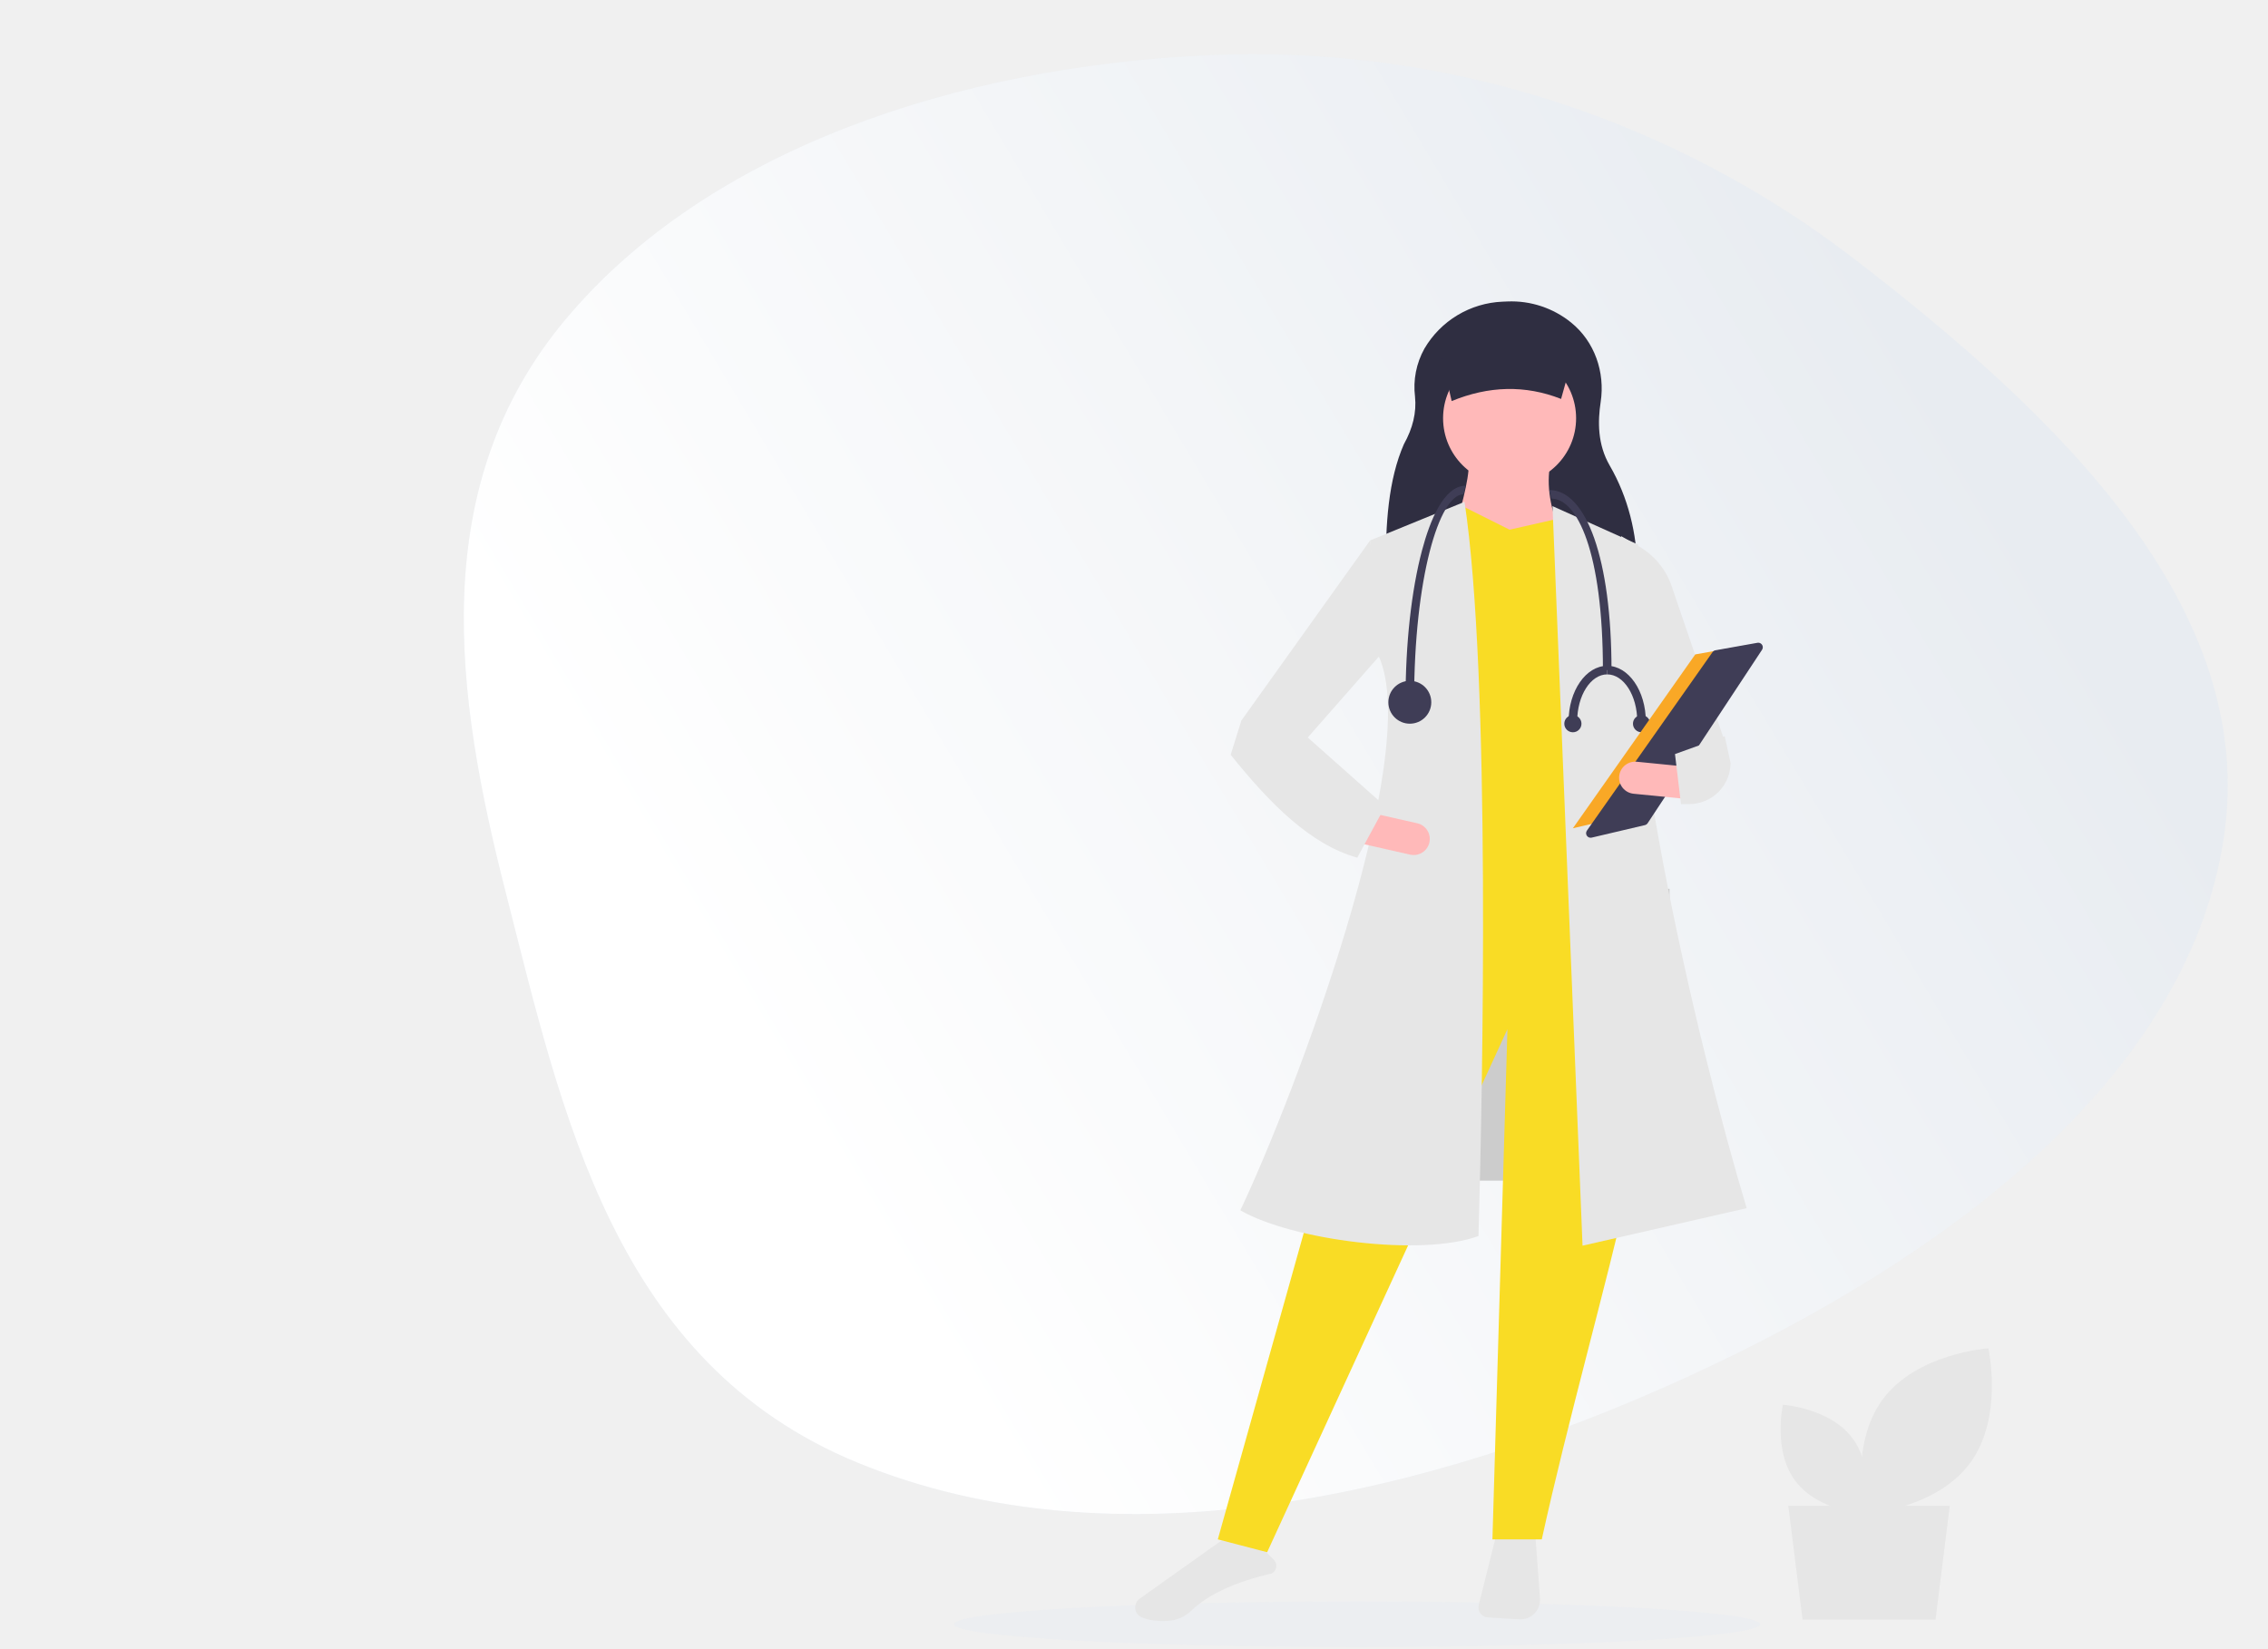
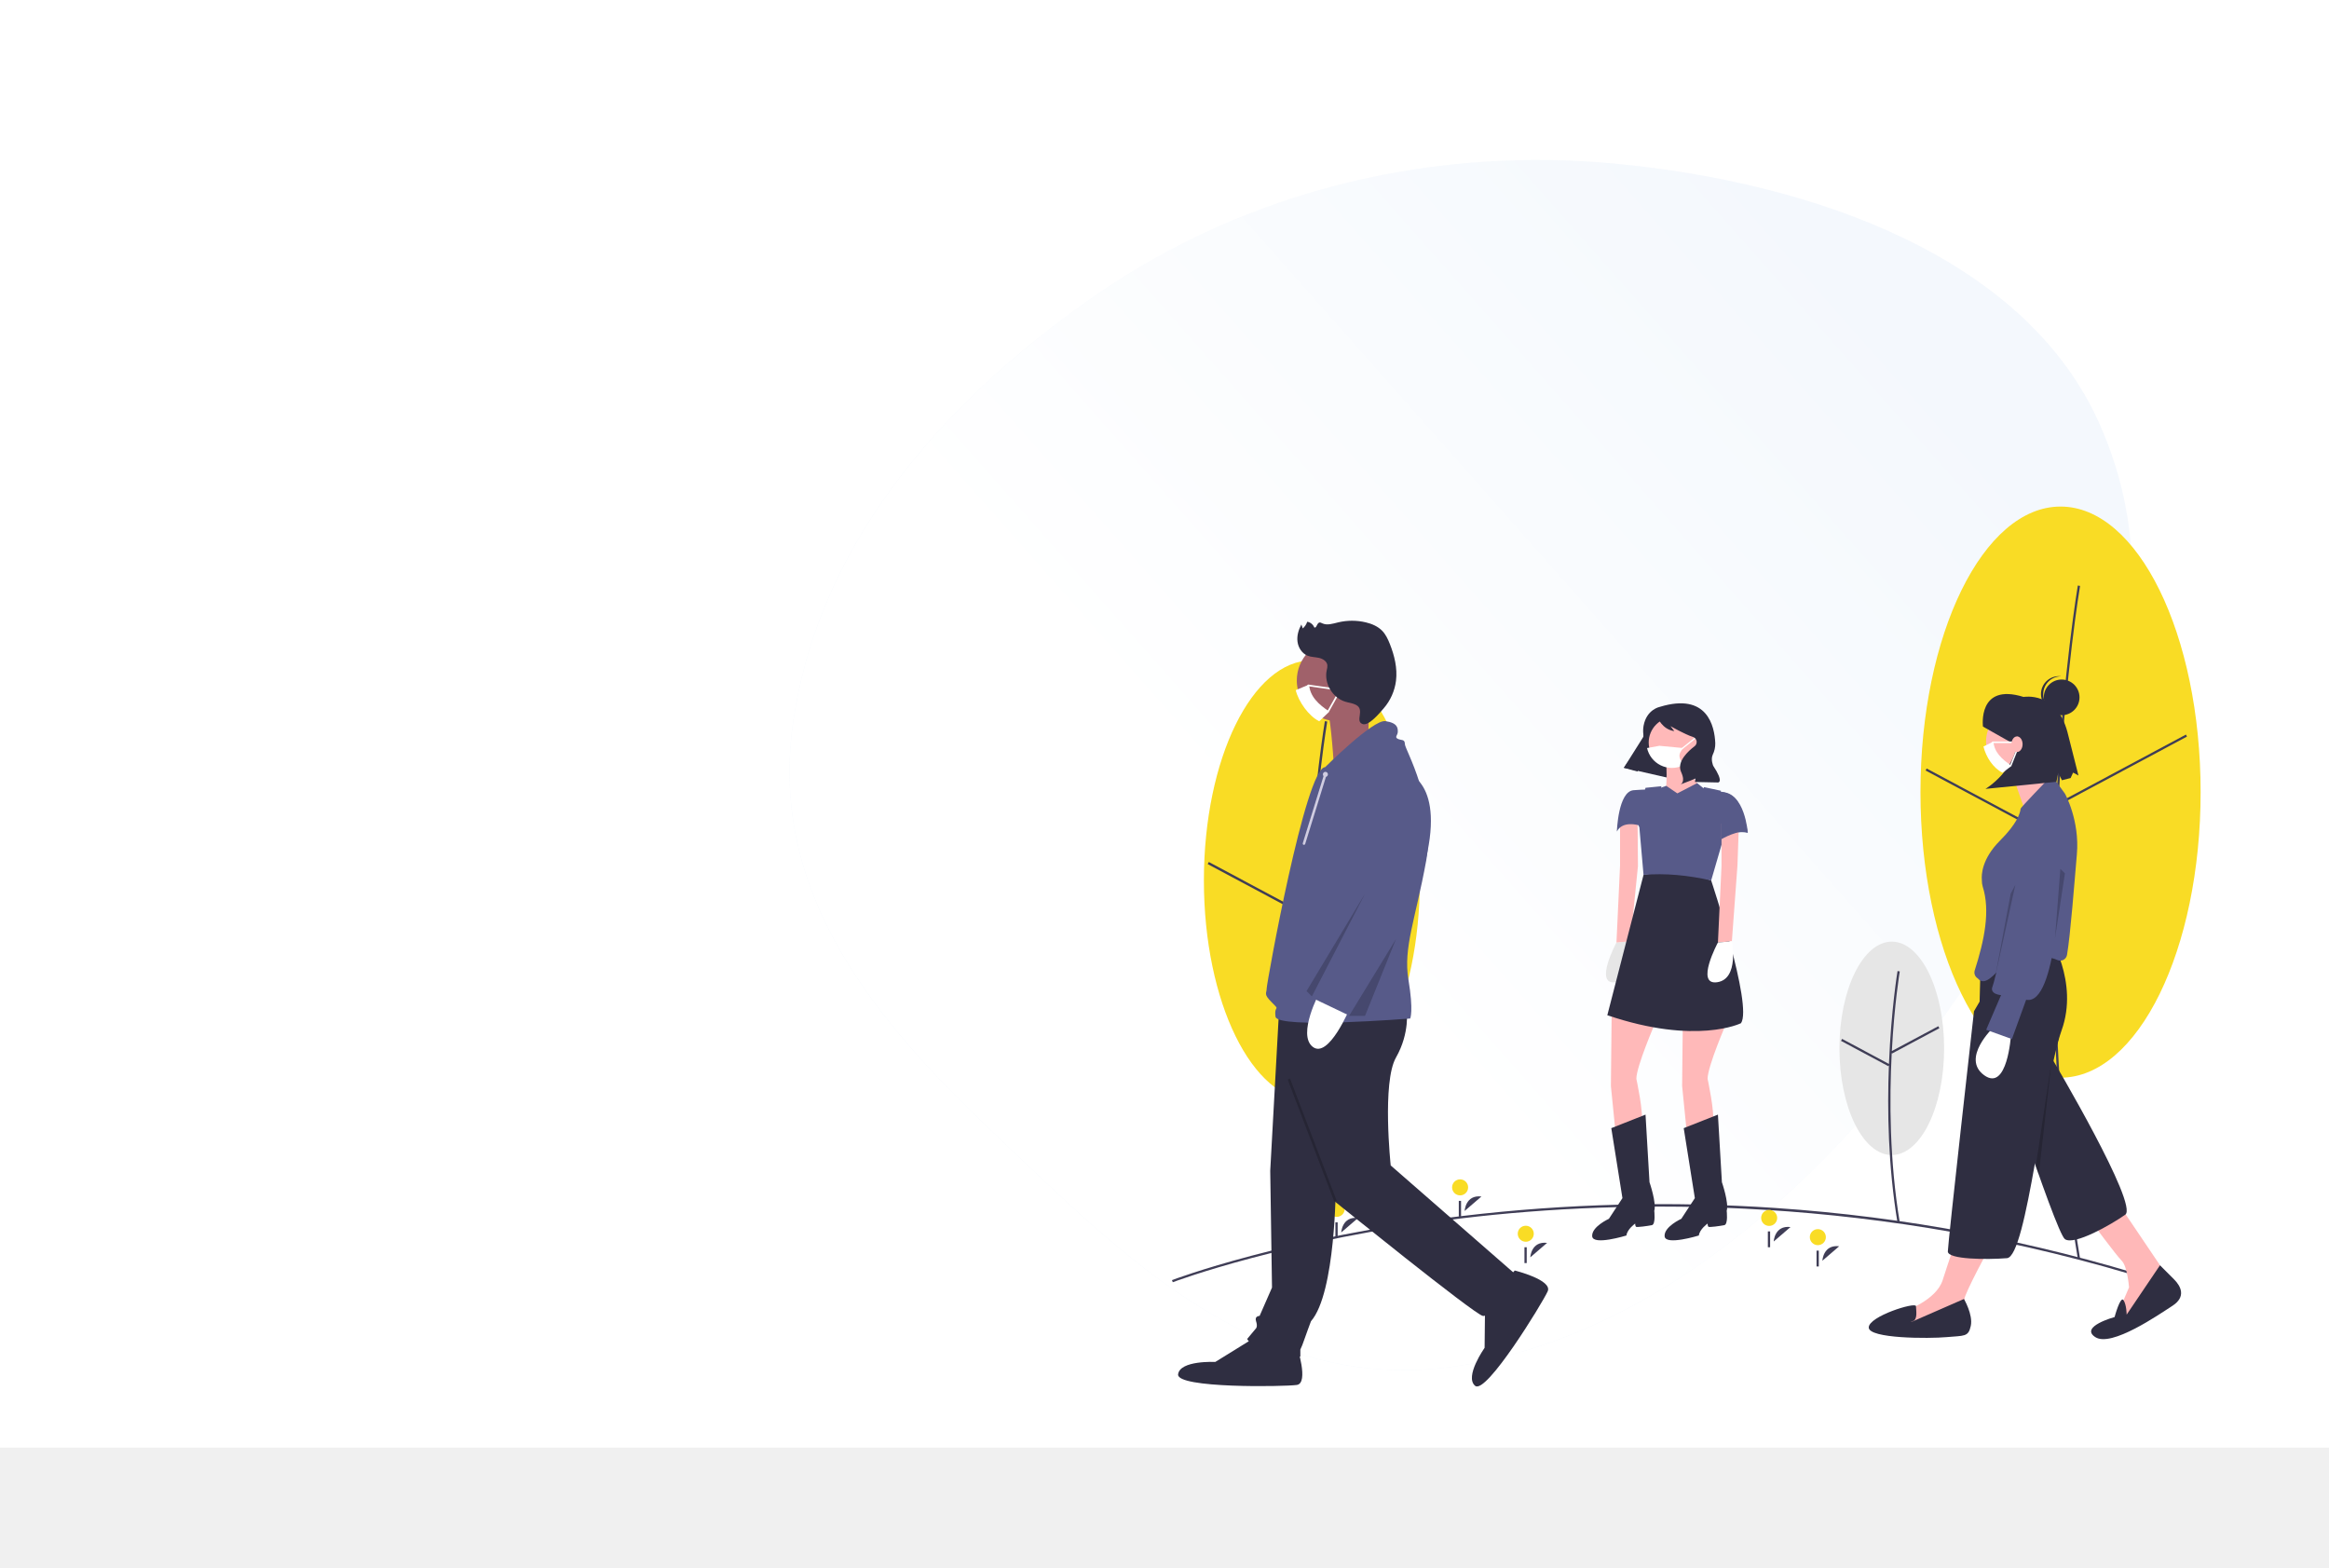
- <svg xmlns="http://www.w3.org/2000/svg" width="1103" height="802" viewBox="0 0 1103 802" fill="none">
-   <ellipse cx="660" cy="790.044" rx="196" ry="11.087" fill="#C8DDF5" fill-opacity="0.12" />
-   <path fill-rule="evenodd" clip-rule="evenodd" d="M586.87 26.902C706.06 21.348 815.907 59.885 902.025 126.114C1000.77 202.052 1098.3 295.465 1081.53 407.32C1063.99 524.342 946.675 612.025 820.516 669.792C695.115 727.213 543.274 763.244 417.183 711.521C298.428 662.807 273.349 541.349 245.945 434.1C221.564 338.683 206.805 236.858 275.065 155.329C344.516 72.377 465.706 32.548 586.87 26.902Z" fill="#C8DDF5" fill-opacity="0.2" />
-   <path fill-rule="evenodd" clip-rule="evenodd" d="M586.87 26.902C706.06 21.348 815.907 59.885 902.025 126.114C1000.77 202.052 1098.3 295.465 1081.53 407.32C1063.99 524.342 946.675 612.025 820.516 669.792C695.115 727.213 543.274 763.244 417.183 711.521C298.428 662.807 273.349 541.349 245.945 434.1C221.564 338.683 206.805 236.858 275.065 155.329C344.516 72.377 465.706 32.548 586.87 26.902Z" fill="url(#paint0_linear)" style="mix-blend-mode:screen" />
-   <path fill-rule="evenodd" clip-rule="evenodd" d="M586.87 26.902C706.06 21.348 815.907 59.885 902.025 126.114C1000.77 202.052 1098.3 295.465 1081.53 407.32C1063.99 524.342 946.675 612.025 820.516 669.792C695.115 727.213 543.274 763.244 417.183 711.521C298.428 662.807 273.349 541.349 245.945 434.1C221.564 338.683 206.805 236.858 275.065 155.329C344.516 72.377 465.706 32.548 586.87 26.902Z" fill="url(#paint1_linear)" />
-   <path d="M684.906 432.321H811.954V574.286H684.906V432.321Z" fill="#CCCCCC" />
-   <path d="M876.633 787.81H941.312L948.242 732.409H869.703L876.633 787.81Z" fill="#E6E6E6" />
-   <path d="M746.755 747.682L748.938 777.5C749.036 778.85 748.845 780.205 748.377 781.475C747.909 782.745 747.174 783.9 746.223 784.863C745.271 785.826 744.124 786.574 742.86 787.058C741.595 787.542 740.241 787.75 738.889 787.668L723.563 786.74C722.853 786.697 722.161 786.498 721.536 786.158C720.912 785.817 720.37 785.343 719.949 784.77C719.528 784.197 719.239 783.538 719.102 782.84C718.965 782.142 718.984 781.423 719.156 780.733L727.664 746.728L746.755 747.682Z" fill="#E6E6E6" />
-   <path d="M618.557 765.315C600.519 769.531 587.633 775.525 579.168 783.636C576.154 786.503 572.209 788.193 568.053 788.398C562.744 788.677 558.403 788.082 555.141 786.626H555.141C554.305 786.258 553.583 785.673 553.05 784.932C552.517 784.191 552.192 783.321 552.109 782.412C552.01 781.489 552.16 780.556 552.544 779.711C552.927 778.865 553.53 778.137 554.29 777.603L597.07 747.185L615.242 754.449L619.481 758.686C619.94 759.144 620.286 759.703 620.492 760.318C620.699 760.933 620.759 761.587 620.67 762.23C620.58 762.872 620.343 763.485 619.976 764.02C619.609 764.556 619.124 764.999 618.557 765.315H618.557Z" fill="#E6E6E6" />
-   <path d="M674.068 278.462L796.35 277.331C796.043 259.533 791.899 242.055 782.841 226.415C776.892 216.144 777.02 204.965 778.454 195.547C780.666 181.014 775.521 166.144 764.089 156.892C755.353 149.81 744.326 146.164 733.086 146.642L730.712 146.741C722.978 147.062 715.448 149.32 708.814 153.307C702.181 157.293 696.656 162.882 692.747 169.559C688.774 176.686 687.171 184.892 688.172 192.989C688.947 200.609 687.092 208.305 682.754 216.075C675.27 233.137 673.649 254.97 674.068 278.462Z" fill="#2F2E41" />
-   <path d="M592.255 748.772L616.255 755.028L733.12 500.604L725.816 748.772H749.815C775.46 632.016 821.76 497.267 800.944 454.725L676.774 447.426L592.255 748.772Z" fill="#F9DC25" />
-   <path d="M734.164 235.754C716.299 235.754 701.817 221.282 701.817 203.429C701.817 185.577 716.299 171.105 734.164 171.105C752.028 171.105 766.51 185.577 766.51 203.429C766.51 221.282 752.028 235.754 734.164 235.754Z" fill="#FFB9B9" />
-   <path d="M705.99 262.864L759.206 259.736C753.991 247.775 751.908 236.256 753.989 225.327H714.338C714.428 233.718 710.249 248.234 705.99 262.864Z" fill="#FFB9B9" />
-   <path d="M672.601 456.81L789.465 465.152L777.466 258.172L757.119 252.437L734.164 257.651L711.208 246.18L696.6 251.395L672.601 456.81Z" fill="#F9DC25" />
-   <path d="M769.641 605.919L849.464 587.671C825.728 509.016 782.967 329.075 796.77 264.95L755.032 246.181L769.641 605.919Z" fill="#E6E6E6" />
-   <path d="M808.248 378.606L838.507 359.837L812.701 284.308C809.823 276.514 804.31 269.971 797.115 265.808L788.422 260.779L793.639 336.897L808.248 378.606Z" fill="#E6E6E6" />
-   <path d="M603.211 588.714C628.405 603.28 691.382 611.4 719.033 601.227C721.068 530.16 725.058 329.14 712.251 244.095L666.339 262.864L670.513 319.171C692.463 367.339 628.726 535.106 603.211 588.714Z" fill="#E6E6E6" />
-   <path d="M606.863 369.222L635.037 359.838L672.601 317.085L666.339 262.864L603.733 350.453L606.863 369.222Z" fill="#E6E6E6" />
-   <path d="M695.157 409.808C694.696 411.829 693.452 413.586 691.697 414.692C689.942 415.798 687.82 416.163 685.796 415.708L661.881 410.296L665.337 395.042L689.252 400.453C691.277 400.911 693.036 402.154 694.143 403.909C695.25 405.663 695.615 407.785 695.157 409.808Z" fill="#FFB9B9" />
-   <path d="M705.991 195.088C723.957 187.705 741.702 187.171 759.206 194.045L766.51 167.977H699.73L705.991 195.088Z" fill="#2F2E41" />
-   <path d="M673.644 392.162L660.079 417.187C637.263 410.828 617.49 390.78 598.516 367.136L603.733 350.453L636.08 358.795L673.644 392.162Z" fill="#E6E6E6" />
-   <path d="M683.557 340.547H687.73C687.73 281.556 699.885 240.446 711.729 240.446L712.773 236.275C702.151 236.275 695.378 253.385 691.568 267.738C686.402 287.197 683.557 313.054 683.557 340.547Z" fill="#3F3D56" />
-   <path d="M779.553 325.949H783.727C783.727 271.923 771.489 238.361 753.467 238.361L754.511 242.531C766.976 242.531 779.553 268.325 779.553 325.949Z" fill="#3F3D56" />
-   <path d="M685.643 352.017C679.88 352.017 675.209 347.348 675.209 341.59C675.209 335.831 679.88 331.163 685.643 331.163C691.406 331.163 696.078 335.831 696.078 341.59C696.078 347.348 691.406 352.017 685.643 352.017Z" fill="#3F3D56" />
-   <path d="M796.248 350.974H800.422C800.422 336.025 791.996 323.863 781.64 323.863V328.034C789.695 328.034 796.248 338.325 796.248 350.974Z" fill="#3F3D56" />
-   <path d="M762.858 350.974H767.032C767.032 338.325 773.585 328.034 781.64 328.034V323.863C771.284 323.863 762.858 336.025 762.858 350.974Z" fill="#3F3D56" />
-   <path d="M764.945 356.188C762.64 356.188 760.771 354.32 760.771 352.017C760.771 349.713 762.64 347.846 764.945 347.846C767.25 347.846 769.119 349.713 769.119 352.017C769.119 354.32 767.25 356.188 764.945 356.188Z" fill="#3F3D56" />
-   <path d="M798.335 356.188C796.03 356.188 794.161 354.32 794.161 352.017C794.161 349.713 796.03 347.846 798.335 347.846C800.64 347.846 802.509 349.713 802.509 352.017C802.509 354.32 800.64 356.188 798.335 356.188Z" fill="#3F3D56" />
-   <path d="M850.507 313.663L824.466 318.31L764.945 402.884L796.566 395.449L850.507 313.663Z" fill="#F9A826" />
-   <path d="M855.126 312.628C855.523 312.634 855.911 312.746 856.249 312.953C856.588 313.16 856.864 313.454 857.05 313.805C857.236 314.155 857.324 314.549 857.305 314.945C857.286 315.342 857.161 315.725 856.943 316.057L801.306 400.414C800.996 400.885 800.516 401.22 799.966 401.349L774.08 407.435C773.643 407.538 773.186 407.506 772.769 407.342C772.351 407.179 771.993 406.893 771.742 406.522C771.491 406.151 771.358 405.712 771.362 405.264C771.367 404.816 771.507 404.38 771.765 404.013L832.851 317.217C833.017 316.98 833.227 316.779 833.471 316.624C833.715 316.469 833.986 316.363 834.271 316.313L854.709 312.665C854.846 312.641 854.986 312.628 855.126 312.628Z" fill="#3F3D56" />
-   <path d="M820.419 372.942L818.873 388.506L794.472 386.086C792.407 385.881 790.508 384.865 789.192 383.261C787.877 381.656 787.253 379.595 787.458 377.531C787.663 375.467 788.68 373.569 790.285 372.255C791.891 370.94 793.953 370.317 796.018 370.522L820.419 372.942Z" fill="#FFB9B9" />
-   <path d="M841.637 371.139C841.602 376.446 839.469 381.524 835.703 385.267C831.937 389.009 826.844 391.113 821.533 391.119H817.521L814.6 366.794L838.785 358.093L841.637 371.139Z" fill="#E6E6E6" />
-   <path d="M957.922 711.915C941.267 734.203 906.696 736.549 906.696 736.549C906.696 736.549 899.127 702.758 915.781 680.47C932.436 658.181 967.007 655.835 967.007 655.835C967.007 655.835 974.576 689.626 957.922 711.915Z" fill="#E6E6E6" />
-   <path d="M873.08 720.293C884.07 735.001 906.883 736.549 906.883 736.549C906.883 736.549 911.877 714.251 900.888 699.544C889.898 684.836 867.085 683.288 867.085 683.288C867.085 683.288 862.09 705.586 873.08 720.293Z" fill="#E6E6E6" />
+ <svg xmlns="http://www.w3.org/2000/svg" width="1440" height="969" viewBox="0 0 1440 969" fill="none">
+   <rect width="1440" height="895" fill="white" />
+   <path fill-rule="evenodd" clip-rule="evenodd" d="M676.621 183.178C774.58 115.052 890.466 90.929 998.621 101.178C1122.63 112.929 1253.3 159.55 1298.62 263.178C1346.04 371.592 1301.79 477.706 1225.72 593.747C1150.1 709.091 1040.71 820.395 906.43 843.698C779.962 865.645 694.098 776.154 613.827 699.932C542.412 632.119 475.733 553.76 490.144 448.409C504.806 341.22 577.039 252.431 676.621 183.178Z" fill="#C8DDF5" fill-opacity="0.2" />
+   <path fill-rule="evenodd" clip-rule="evenodd" d="M676.621 183.178C774.58 115.052 890.466 90.929 998.621 101.178C1122.63 112.929 1253.3 159.55 1298.62 263.178C1346.04 371.592 1301.79 477.706 1225.72 593.747C1150.1 709.091 1040.71 820.395 906.43 843.698C779.962 865.645 694.098 776.154 613.827 699.932C542.412 632.119 475.733 553.76 490.144 448.409C504.806 341.22 577.039 252.431 676.621 183.178Z" fill="url(#paint0_linear)" style="mix-blend-mode:screen" />
+   <path fill-rule="evenodd" clip-rule="evenodd" d="M676.621 183.178C774.58 115.052 890.466 90.929 998.621 101.178C1122.63 112.929 1253.3 159.55 1298.62 263.178C1346.04 371.592 1301.79 477.706 1225.72 593.747C1150.1 709.091 1040.71 820.395 906.43 843.698C779.962 865.645 694.098 776.154 613.827 699.932C542.412 632.119 475.733 553.76 490.144 448.409C504.806 341.22 577.039 252.431 676.621 183.178Z" fill="url(#paint1_linear)" />
+   <g clip-path="url(#clip0)">
+     <path d="M811.116 680.423C847.985 680.423 877.873 619.495 877.873 544.336C877.873 469.178 847.985 408.25 811.116 408.25C774.247 408.25 744.359 469.178 744.359 544.336C744.359 619.495 774.247 680.423 811.116 680.423Z" fill="#F9DC25" />
+     <path d="M810.503 545.748C813.833 486.51 820.543 446.497 820.61 446.1L819.154 445.854C819.087 446.251 812.366 486.328 809.03 545.642C805.952 600.385 805.21 683.188 819.154 766.776L820.61 766.534C806.69 683.087 807.431 600.41 810.503 545.748Z" fill="#3F3D56" />
+     <path d="M870.782 516.738L810.423 549.014L811.12 550.315L871.478 518.039L870.782 516.738Z" fill="#3F3D56" />
+     <path d="M747.4 532.915L746.703 534.216L807.071 566.476L807.767 565.175L747.4 532.915Z" fill="#3F3D56" />
+     <path d="M1274.01 666.275C1321.85 666.275 1360.62 587.232 1360.62 489.727C1360.62 392.221 1321.85 313.178 1274.01 313.178C1226.18 313.178 1187.41 392.221 1187.41 489.727C1187.41 587.232 1226.18 666.275 1274.01 666.275Z" fill="#F9DC25" />
+     <path d="M1272.96 491.535C1277.28 414.672 1285.99 362.754 1286.08 362.239L1284.7 362.005C1284.61 362.521 1275.89 414.5 1271.57 491.435C1267.57 562.442 1266.61 669.844 1284.7 778.263L1286.08 778.033C1268.01 669.748 1268.98 562.466 1272.96 491.535Z" fill="#3F3D56" />
+     <path d="M1351.54 454.15L1273.24 496.023L1273.9 497.256L1352.2 455.383L1351.54 454.15Z" fill="#3F3D56" />
+     <path d="M1191.23 475.136L1190.57 476.37L1268.89 518.222L1269.55 516.988L1191.23 475.136Z" fill="#3F3D56" />
+     <path d="M1169.67 714.092C1187.54 714.092 1202.03 684.56 1202.03 648.129C1202.03 611.699 1187.54 582.166 1169.67 582.166C1151.8 582.166 1137.31 611.699 1137.31 648.129C1137.31 684.56 1151.8 714.092 1169.67 714.092Z" fill="#E6E6E6" />
+     <path d="M1169.64 650.971L1169.83 651.329L1199.09 635.684L1198.43 634.45L1169.7 649.812C1171.29 620.58 1174.54 600.956 1174.61 600.569L1173.23 600.336C1173.16 600.758 1169.29 624.061 1167.92 657.781L1138.95 642.288L1138.29 643.521L1167.55 659.166L1167.9 658.514C1166.8 686.345 1167.41 721.145 1173.23 756.006L1174.61 755.777C1168.27 717.767 1168.13 679.829 1169.64 650.971Z" fill="#3F3D56" />
+     <path d="M1333.63 792.747C1161.27 738.237 1004.99 741.14 904.233 753.176C795.076 766.214 725.81 792.469 725.124 792.733L724.621 791.427C725.31 791.163 794.738 764.846 904.067 751.787C968.376 744.114 1033.26 742.456 1097.88 746.833C1178.1 752.258 1257.38 767.224 1334.05 791.414L1333.63 792.747Z" fill="#3F3D56" />
+     <path d="M946.167 777.341C946.167 777.341 946.65 767.222 956.559 768.398Z" fill="#3F3D56" />
+     <path d="M943.367 767.712C946.106 767.712 948.326 765.493 948.326 762.757C948.326 760.02 946.106 757.802 943.367 757.802C940.628 757.802 938.407 760.02 938.407 762.757C938.407 765.493 940.628 767.712 943.367 767.712Z" fill="#F9DC25" />
+     <path d="M943.959 771.101H942.56V780.891H943.959V771.101Z" fill="#3F3D56" />
+     <path d="M1126.76 779.439C1126.76 779.439 1127.24 769.32 1137.15 770.496Z" fill="#3F3D56" />
+     <path d="M1123.96 769.81C1126.7 769.81 1128.92 767.591 1128.92 764.855C1128.92 762.118 1126.7 759.9 1123.96 759.9C1121.22 759.9 1119 762.118 1119 764.855C1119 767.591 1121.22 769.81 1123.96 769.81Z" fill="#F9DC25" />
+     <path d="M1124.55 773.199H1123.15V782.989H1124.55V773.199Z" fill="#3F3D56" />
+     <path d="M829.273 761.956C829.273 761.956 829.757 751.837 839.666 753.013Z" fill="#3F3D56" />
+     <path d="M826.473 752.327C829.212 752.327 831.432 750.108 831.432 747.372C831.432 744.635 829.212 742.417 826.473 742.417C823.734 742.417 821.514 744.635 821.514 747.372C821.514 750.108 823.734 752.327 826.473 752.327Z" fill="#F9DC25" />
+     <path d="M827.066 755.716H825.666V765.506H827.066V755.716Z" fill="#3F3D56" />
+     <path d="M905.569 748.669C905.569 748.669 906.053 738.55 915.962 739.726Z" fill="#3F3D56" />
+     <path d="M902.769 739.04C905.508 739.04 907.728 736.821 907.728 734.085C907.728 731.348 905.508 729.13 902.769 729.13C900.03 729.13 897.81 731.348 897.81 734.085C897.81 736.821 900.03 739.04 902.769 739.04Z" fill="#F9DC25" />
+     <path d="M903.362 742.428H901.962V752.219H903.362V742.428Z" fill="#3F3D56" />
+     <path d="M1096.66 767.551C1096.66 767.551 1097.14 757.432 1107.05 758.608Z" fill="#3F3D56" />
+     <path d="M1093.86 757.921C1096.6 757.921 1098.82 755.703 1098.82 752.966C1098.82 750.23 1096.6 748.012 1093.86 748.012C1091.12 748.012 1088.9 750.23 1088.9 752.966C1088.9 755.703 1091.12 757.921 1093.86 757.921Z" fill="#F9DC25" />
+     <path d="M1094.45 761.31H1093.05V771.101H1094.45V761.31Z" fill="#3F3D56" />
+     <path d="M1311.9 747.266L1340.71 789.943L1313.88 816.741L1310.41 809.794L1316.37 795.899C1316.37 795.899 1315.37 782.996 1311.9 779.522C1308.42 776.048 1293.02 755.206 1293.02 755.206L1311.9 747.266Z" fill="#FFB8B8" />
+     <path d="M1275.14 609.307C1275.14 609.307 1280.6 617.945 1269.18 655.164C1269.18 655.164 1322.47 745.018 1314.02 750.973C1305.58 756.928 1282.73 770.107 1276.77 766.137C1270.81 762.167 1227.46 627.668 1227.46 627.668L1275.14 609.307Z" fill="#2F2E41" />
+     <path d="M1335.49 782.252L1344.18 790.936C1348.65 795.402 1351.63 801.854 1343.19 807.312C1334.75 812.771 1305.44 833.118 1295.51 826.666C1285.57 820.215 1307.43 814.26 1307.43 814.26C1307.43 814.26 1311.04 800.873 1312.96 803.844C1314.88 806.816 1314.88 812.771 1314.88 812.771L1335.49 782.252Z" fill="#2F2E41" />
+     <path d="M1230.44 770.589C1230.44 770.589 1214.54 799.869 1214.54 803.342C1214.54 806.816 1215.54 816.741 1215.54 816.741L1185.24 824.185L1174.81 819.222L1178.28 810.29C1178.28 810.29 1197.16 803.839 1201.13 791.432C1205.1 779.026 1209.58 766.123 1209.58 766.123L1230.44 770.589Z" fill="#FFB8B8" />
+     <path d="M1248.81 479.288C1260.34 479.288 1269.68 469.956 1269.68 458.445C1269.68 446.934 1260.34 437.603 1248.81 437.603C1237.29 437.603 1227.95 446.934 1227.95 458.445C1227.95 469.956 1237.29 479.288 1248.81 479.288Z" fill="#FFB8B8" />
+     <path d="M1243.35 476.31L1253.31 504.902L1275.14 495.168C1275.14 495.168 1260.24 472.34 1260.24 469.363L1243.35 476.31Z" fill="#FFB8B8" />
+     <path d="M1240.37 578.043H1266.7C1266.7 578.043 1285.57 606.825 1274.64 637.097C1272.97 641.733 1271.31 648.226 1269.65 655.903C1265.84 673.559 1262.04 697.475 1258.15 719.451C1252.69 750.321 1247.04 777.364 1240.89 777.855C1228.48 778.847 1204.33 778.682 1204.33 773.719C1204.33 768.757 1220.5 625.187 1220.5 625.187L1223.98 619.232L1224.64 593.292C1224.74 589.199 1226.45 585.31 1229.39 582.458C1232.33 579.607 1236.27 578.022 1240.37 578.043V578.043Z" fill="#2F2E41" />
+     <path d="M1214.29 803.094C1214.29 803.094 1220.01 812.771 1218.52 819.719C1217.03 826.666 1214.54 825.674 1203.61 826.666C1192.69 827.659 1155.43 827.659 1155.43 820.711C1155.43 813.764 1184.49 804.741 1184.62 807.516C1184.74 810.29 1185.73 815.749 1182.75 816.741C1179.77 817.734 1182.5 816.989 1182.5 816.989L1214.29 803.094Z" fill="#2F2E41" />
+     <path d="M1243.36 639.983C1243.36 639.983 1241.19 675.235 1226.78 664.741C1212.37 654.246 1232.4 635.289 1232.4 635.289L1243.36 639.983Z" fill="white" />
+     <path d="M1272.12 593.556C1272.81 593.868 1273.58 593.986 1274.33 593.896C1275.09 593.807 1275.8 593.514 1276.4 593.049C1277.27 592.366 1277.85 591.378 1278.03 590.284C1280.11 578.283 1282.65 545.014 1284.11 528.191C1285.94 507.082 1276.78 490.732 1276.71 490.632L1271.31 483.218C1270.75 482.443 1269.94 481.881 1269.02 481.623C1268.1 481.364 1267.12 481.425 1266.24 481.795C1266.24 481.795 1249.39 499.261 1249.33 499.935C1249.06 502.831 1247.06 509.247 1236.6 519.69C1225.17 531.116 1225.1 541.088 1225.36 543.873C1225.37 544.056 1225.38 544.239 1225.38 544.422C1225.36 545.671 1225.53 546.916 1225.89 548.114C1230.68 563.202 1226.92 581.266 1220.9 600.121C1220.67 600.973 1220.71 601.875 1221.02 602.702C1221.33 603.529 1221.89 604.24 1222.62 604.736C1224.38 605.932 1222.27 604.158 1222.89 604.926C1227.05 610.009 1233.02 602.925 1239.85 595.195C1242.23 592.503 1244.93 589.451 1248.11 586.273C1252.49 581.905 1260.84 591.874 1264.72 591.874C1267.28 591.904 1269.8 592.478 1272.12 593.556V593.556Z" fill="#575A89" />
+     <path d="M1274.44 498.33C1274.44 498.33 1285.35 507.523 1279.15 519.447C1272.95 531.37 1273.77 540.163 1273.77 540.163C1273.77 540.163 1272.12 622.071 1252.75 618.091L1243.94 642.395L1228.03 636.657L1237.23 615.221C1237.23 615.221 1229.86 614.763 1232.01 609.746C1233.53 606.222 1241.68 567.983 1246.39 545.533C1248.39 536.019 1249.77 529.341 1249.77 529.341C1249.77 529.341 1256.04 495.849 1274.44 498.33Z" fill="#575A89" />
+     <path opacity="0.2" d="M1276.72 539.953L1270.59 580.171L1273.9 537.167L1276.72 539.953Z" fill="black" />
+     <path d="M1226.05 449.21C1226.05 449.21 1222.55 421.94 1251.16 430.883C1251.16 430.883 1271.6 427.136 1278.3 452.678L1285.09 479.452L1281.78 477.654L1280.24 481.021L1274.88 482.377L1272.59 477.829L1271.48 483.352L1227.58 487.725C1227.58 487.725 1247.24 476.108 1247.55 455.287L1243.81 459.241L1226.05 449.21Z" fill="#2F2E41" />
+     <path opacity="0.2" d="M1258.7 721.02L1268.49 655.853L1260.53 726.203L1258.7 721.02Z" fill="black" />
+     <path d="M1274.7 442.178C1280.8 442.178 1285.74 437.241 1285.74 431.15C1285.74 425.059 1280.8 420.121 1274.7 420.121C1268.6 420.121 1263.66 425.059 1263.66 431.15C1263.66 437.241 1268.6 442.178 1274.7 442.178Z" fill="#2F2E41" />
+     <path d="M1263.32 428.45C1263.5 425.652 1264.75 423.028 1266.8 421.113C1268.85 419.198 1271.55 418.136 1274.36 418.142C1274.13 418.113 1273.9 418.078 1273.67 418.063C1272.22 417.97 1270.77 418.162 1269.4 418.629C1268.03 419.095 1266.76 419.828 1265.67 420.784C1264.58 421.741 1263.69 422.902 1263.05 424.202C1262.41 425.502 1262.03 426.915 1261.94 428.361C1261.85 429.807 1262.04 431.257 1262.51 432.628C1262.98 433.999 1263.71 435.265 1264.67 436.353C1265.63 437.44 1266.79 438.329 1268.09 438.968C1269.39 439.606 1270.81 439.983 1272.25 440.075C1272.49 440.09 1272.71 440.084 1272.94 440.084C1270.16 439.732 1267.62 438.332 1265.83 436.171C1264.04 434.009 1263.14 431.248 1263.32 428.45V428.45Z" fill="#2F2E41" />
+     <path opacity="0.2" d="M1243.2 552.486L1233.48 604.491L1246.07 547.051L1243.2 552.486Z" fill="black" />
+     <path d="M1243.8 473.465L1238.14 477.729C1232.31 474.798 1227.94 468.017 1226.35 461.544L1232.52 458.435C1233 465.036 1237.7 469.425 1243.8 473.465Z" fill="white" />
+     <path d="M1246.15 459.374H1232.05C1231.92 459.374 1231.81 459.325 1231.72 459.237C1231.63 459.149 1231.58 459.029 1231.58 458.905C1231.58 458.78 1231.63 458.66 1231.72 458.572C1231.81 458.484 1231.92 458.435 1232.05 458.435H1246.15C1246.28 458.435 1246.4 458.484 1246.49 458.572C1246.57 458.66 1246.62 458.78 1246.62 458.905C1246.62 459.029 1246.57 459.149 1246.49 459.237C1246.4 459.325 1246.28 459.374 1246.15 459.374V459.374Z" fill="white" />
+     <path d="M1243.33 473.465C1243.26 473.465 1243.18 473.447 1243.11 473.411C1243.04 473.375 1242.99 473.323 1242.94 473.259C1242.9 473.195 1242.87 473.122 1242.86 473.046C1242.86 472.97 1242.87 472.893 1242.9 472.821L1246.66 463.427C1246.68 463.37 1246.71 463.317 1246.76 463.273C1246.8 463.229 1246.85 463.193 1246.91 463.169C1246.96 463.145 1247.03 463.132 1247.09 463.131C1247.15 463.13 1247.21 463.141 1247.27 463.164C1247.33 463.187 1247.38 463.221 1247.42 463.264C1247.47 463.308 1247.5 463.359 1247.53 463.416C1247.55 463.473 1247.56 463.534 1247.56 463.596C1247.56 463.657 1247.55 463.719 1247.53 463.776L1243.77 473.17C1243.73 473.257 1243.67 473.332 1243.6 473.385C1243.52 473.437 1243.43 473.465 1243.33 473.465V473.465Z" fill="white" />
+     <path d="M1247.1 464.924C1249.01 464.924 1250.55 462.764 1250.55 460.099C1250.55 457.435 1249.01 455.274 1247.1 455.274C1245.2 455.274 1243.65 457.435 1243.65 460.099C1243.65 462.764 1245.2 464.924 1247.1 464.924Z" fill="#FFB8B8" />
+     <path d="M1004.04 474.634L1040.78 483.033L1056.3 453.784L1024.89 441.531L1004.04 474.634Z" fill="#2F2E41" />
+     <path d="M1023.56 632.086C1023.56 632.086 1011.75 659.124 1011.75 666.99C1011.75 666.99 1016.42 688.375 1014.95 694.274L1009.78 705.336L998.955 700.911L996.003 671.415L996.495 624.22L1023.56 632.086Z" fill="#FFB9B9" />
+     <path d="M1030.2 470.347C1030.2 470.347 1031.18 486.57 1029.22 491.486C1027.25 496.402 1036.6 505.742 1036.6 505.742L1051.36 486.57C1051.36 486.57 1041.52 476.738 1043.98 465.922L1030.2 470.347Z" fill="#FFB9B9" />
+     <path d="M999.447 582.679C999.447 582.679 985.178 609.226 998.955 607.26C1012.73 605.293 1008.06 581.942 1008.06 581.942" fill="#E6E6E6" />
+     <path d="M1008.06 581.942L1012.73 535.485L1012.49 507.218L1001.66 509.183V535.239L999.447 582.679" fill="#FFB9B9" />
+     <path d="M996.249 697.47L1017.41 689.112L1019.87 730.899C1019.87 730.899 1024.3 743.681 1022.82 748.597C1022.82 748.597 1023.8 756.954 1021.34 757.446C1018.88 757.938 1011.99 758.921 1011.5 758.429C1011.01 757.938 1011.01 756.463 1011.01 756.463C1011.01 756.463 1006.09 759.904 1005.6 763.837C1005.6 763.837 984.931 770.228 984.439 764.329C983.947 758.429 994.772 753.513 994.772 753.513L1003.14 740.731L996.249 697.47Z" fill="#2F2E41" />
+     <path d="M1067.6 632.086C1067.6 632.086 1055.79 659.124 1055.79 666.99C1055.79 666.99 1060.46 688.375 1058.99 694.274L1053.82 705.336L1042.99 700.911L1040.04 671.415L1040.53 624.22L1067.6 632.086Z" fill="#FFB9B9" />
+     <path d="M1041.03 697.47L1062.18 689.112L1064.64 730.899C1064.64 730.899 1069.07 743.681 1067.6 748.597C1067.6 748.597 1068.58 756.954 1066.12 757.446C1063.66 757.938 1056.77 758.921 1056.28 758.429C1055.79 757.938 1055.79 756.463 1055.79 756.463C1055.79 756.463 1050.87 759.904 1050.38 763.837C1050.38 763.837 1029.71 770.228 1029.22 764.329C1028.72 758.429 1039.55 753.513 1039.55 753.513L1047.91 740.731L1041.03 697.47Z" fill="#2F2E41" />
+     <path d="M1050.87 459.042C1050.87 462.914 1049.44 466.648 1046.85 469.532C1044.27 472.416 1040.71 474.246 1036.86 474.672C1033.01 475.098 1029.13 474.09 1025.98 471.842C1022.82 469.593 1020.61 466.261 1019.76 462.484C1019.5 461.355 1019.37 460.2 1019.37 459.042C1019.38 454.871 1021.04 450.872 1023.99 447.924C1026.94 444.975 1030.95 443.319 1035.12 443.319C1039.3 443.319 1043.3 444.975 1046.25 447.924C1049.21 450.872 1050.87 454.871 1050.87 459.042V459.042Z" fill="#FFB9B9" />
+     <path d="M1037.09 490.503L1049.31 484.163L1054.8 488.536C1054.8 488.536 1068.09 488.045 1073.01 493.944C1077.93 499.843 1080.64 514.837 1080.64 514.837C1080.64 514.837 1064.4 511.396 1066.37 525.161L1063.41 517.295L1060.71 523.932L1027.74 535.239L1012.98 510.167C1012.98 510.167 1003.14 507.217 999.693 514.1C999.693 514.1 1000.43 489.274 1010.03 488.536C1016.48 488.04 1021.34 488.045 1021.34 488.045L1026.76 487.061L1030.22 485.832L1037.09 490.503Z" fill="#575A89" />
+     <path d="M1058 544.334C1058 544.334 1083.83 621.762 1076.45 632.577C1076.45 632.577 1048.9 646.342 993.788 627.661L1016.18 540.893C1029.93 538.083 1043.87 539.23 1058 544.334Z" fill="#2F2E41" />
+     <path d="M1058 544.334L1065.27 519.372C1056.55 509.896 1064.08 488.883 1064.08 488.883L1053.56 486.63C1053.56 486.63 1042.99 515.083 1032.17 511.642C1021.34 508.201 1027.25 486.078 1027.25 486.078L1017.41 487.061L1012.98 504.268L1016.18 540.893C1029.52 539.749 1043.51 541.08 1058 544.334Z" fill="#575A89" />
+     <path d="M1070.8 581.942L1074.24 535.239L1075.23 507.218L1064.4 509.183V535.239L1062.19 582.679" fill="#FFB9B9" />
+     <path d="M1062.18 582.679C1062.18 582.679 1047.92 609.226 1061.69 607.26C1075.47 605.293 1070.8 581.942 1070.8 581.942" fill="white" />
+     <path d="M1080.64 514.837C1080.64 514.837 1078.89 489.59 1064.26 489.678V518.875C1064.26 518.875 1075.22 512.379 1080.64 514.837Z" fill="#575A89" />
+     <path d="M1040.16 463.102C1040.07 463.102 1039.99 463.076 1039.93 463.028C1039.86 462.98 1039.81 462.912 1039.78 462.833C1039.75 462.755 1039.75 462.67 1039.77 462.59C1039.79 462.51 1039.84 462.439 1039.91 462.387L1047.94 455.969C1047.98 455.935 1048.03 455.91 1048.08 455.895C1048.13 455.88 1048.18 455.876 1048.23 455.881C1048.29 455.887 1048.34 455.903 1048.38 455.928C1048.43 455.954 1048.47 455.988 1048.5 456.03C1048.54 456.071 1048.56 456.118 1048.58 456.169C1048.59 456.22 1048.6 456.273 1048.59 456.326C1048.58 456.379 1048.57 456.429 1048.54 456.476C1048.52 456.522 1048.48 456.563 1048.44 456.595L1040.41 463.014C1040.34 463.071 1040.25 463.102 1040.16 463.102Z" fill="white" />
+     <path d="M1040.77 472.73C1040.59 472.946 1040.41 473.163 1040.23 473.363C1038.1 474.329 1035.78 474.807 1033.44 474.765C1031.1 474.722 1028.8 474.16 1026.71 473.118C1024.61 472.076 1022.78 470.581 1021.33 468.742C1019.89 466.902 1018.87 464.764 1018.36 462.484L1025.97 461.085L1040.77 462.484C1037.38 466.608 1037.79 468.036 1040.77 472.73Z" fill="white" />
+     <path d="M1026.23 437.021C1026.23 437.021 1018.09 438.55 1016.21 448.691C1015.92 450.401 1015.86 452.144 1016.05 453.869C1016.24 455.821 1015.97 459.944 1011.72 464.798C1008.96 467.947 1006.38 471.256 1004 474.709V474.709L1012.5 476.971L1016.3 462.895C1018.15 456.07 1020.98 449.554 1024.73 443.555L1024.8 443.43C1024.8 443.43 1027.63 450.97 1035.2 452.003L1032.86 448.933C1032.86 448.933 1041.71 454.044 1046.73 455.605C1047.3 455.784 1047.81 456.114 1048.21 456.562C1048.61 457.01 1048.88 457.558 1048.99 458.147C1049.09 458.736 1049.04 459.343 1048.83 459.904C1048.62 460.464 1048.26 460.957 1047.79 461.328C1047.75 461.356 1047.72 461.384 1047.68 461.412C1043.99 464.211 1036.47 470.888 1039.44 477.347C1042.42 483.807 1038.95 484.985 1038.95 484.985L1045.34 482.555L1048.27 481.304L1047.97 483.465L1062.25 483.764C1062.25 483.764 1066.11 483.74 1059.26 473.449C1059.26 473.449 1057.6 469.59 1058.96 466.642C1060.05 464.409 1060.59 461.95 1060.54 459.466C1060.11 449.091 1055.74 427.982 1026.23 437.021Z" fill="#2F2E41" />
+     <path d="M825.903 732.568C825.903 732.568 825.903 799.327 810.567 816.837C810.567 816.837 807.281 825.592 806.186 828.875C805.573 830.744 804.841 832.572 803.995 834.347V838.725C803.995 838.725 774.419 835.442 771.133 827.781L776.61 821.215C776.61 821.215 777.705 820.12 776.61 816.837C775.514 813.554 778.801 813.554 778.801 813.554L786.468 796.043L785.373 723.813L790.85 624.223L837.952 622.034L825.903 732.568Z" fill="#2F2E41" />
+     <path d="M801.804 832.159C801.804 832.159 809.472 855.141 801.804 856.235C794.136 857.33 727.316 858.424 728.412 849.669C729.507 840.914 751.415 842.008 751.415 842.008L774.419 827.781L801.804 832.159Z" fill="#2F2E41" />
+     <path d="M869.719 624.223C869.719 624.223 871.909 638.45 863.146 653.772C854.383 669.093 859.86 720.53 859.86 720.53L937.633 788.383C937.633 788.383 922.298 814.648 916.821 813.554C911.344 812.459 824.807 742.418 824.807 742.418L790.85 628.6L869.719 624.223Z" fill="#2F2E41" />
+     <path d="M936.565 785.483C936.565 785.483 960.099 791.316 956.919 798.372C953.74 805.429 918.893 862.401 912.078 856.789C905.263 851.178 917.916 833.277 917.916 833.277L918.204 806.248L936.565 785.483Z" fill="#2F2E41" />
+     <path d="M852.192 420.666C852.2 426.432 850.216 432.024 846.575 436.497C843.696 440.062 839.896 442.772 835.586 444.334C831.276 445.896 826.62 446.25 822.123 445.358C819.871 444.923 817.692 444.174 815.649 443.132C812.405 441.498 809.553 439.182 807.289 436.343C805.025 433.504 803.403 430.21 802.534 426.685C802.044 424.716 801.798 422.695 801.802 420.666C801.802 413.99 804.456 407.588 809.181 402.867C813.906 398.147 820.315 395.495 826.997 395.495C833.679 395.495 840.087 398.147 844.812 402.867C849.537 407.588 852.192 413.99 852.192 420.666V420.666Z" fill="#A0616A" />
+     <path d="M846.821 429.546L845.707 461.936L824.508 470.305C824.508 470.305 822.429 437.139 819.494 435.3C816.56 433.462 846.821 429.546 846.821 429.546Z" fill="#A0616A" />
+     <path d="M819.33 474.29C819.33 474.29 848.906 444.741 856.574 445.836C864.242 446.93 864.242 450.213 864.242 452.402C864.242 454.591 862.051 455.685 864.242 456.78C866.432 457.874 868.623 456.78 868.623 460.063C868.623 463.346 888.34 496.178 881.768 532.293C875.196 568.408 867.528 585.919 870.814 605.618C874.1 625.317 871.909 629.695 871.909 629.695C871.909 629.695 789.754 636.261 788.659 628.6C787.563 620.94 791.945 625.317 786.468 619.845C780.991 614.373 783.182 614.373 783.182 611.09C783.182 607.807 807.281 474.29 819.33 474.29Z" fill="#575A89" />
+     <path d="M834.666 623.128C834.666 623.128 821.521 654.866 811.662 647.205C801.804 639.544 816.044 613.279 816.044 613.279L834.666 623.128Z" fill="white" />
+     <path d="M866.433 476.479C866.433 476.479 892.169 479.423 882.587 526.652C873.005 573.88 835.762 628.6 835.762 628.6L810.567 616.562L843.429 551.992L835.762 511.5C835.762 511.5 831.38 473.196 866.433 476.479Z" fill="#575A89" />
+     <path opacity="0.2" d="M843.977 552.54L807.828 612.732L811.114 616.015L843.977 552.54Z" fill="black" />
+     <path opacity="0.2" d="M863.111 580.589L834.118 628.053H843.977L863.111 580.589Z" fill="black" />
+     <path opacity="0.2" d="M797.62 666.844L796.164 667.399L824.99 742.908L826.446 742.353L797.62 666.844Z" fill="black" />
+     <path d="M819.485 480.299C820.346 480.299 821.043 479.602 821.043 478.742C821.043 477.882 820.346 477.185 819.485 477.185C818.624 477.185 817.927 477.882 817.927 478.742C817.927 479.602 818.624 480.299 819.485 480.299Z" fill="#D0CDE1" />
+     <path d="M806.24 522.334C806.406 522.334 806.568 522.281 806.702 522.182C806.836 522.083 806.935 521.944 806.984 521.785L820.229 478.972C820.26 478.874 820.27 478.772 820.261 478.67C820.252 478.568 820.222 478.469 820.175 478.378C820.127 478.288 820.062 478.207 819.983 478.142C819.904 478.077 819.813 478.028 819.716 477.997C819.618 477.967 819.515 477.956 819.413 477.966C819.311 477.975 819.212 478.005 819.121 478.053C819.031 478.101 818.951 478.166 818.885 478.245C818.82 478.323 818.771 478.414 818.741 478.512L805.495 521.326C805.46 521.443 805.452 521.566 805.472 521.686C805.492 521.806 805.541 521.92 805.613 522.018C805.686 522.116 805.78 522.195 805.889 522.25C805.997 522.305 806.118 522.334 806.24 522.334V522.334Z" fill="#D0CDE1" />
+     <path d="M821.946 439.945L815.65 445.929C809.166 442.669 802.902 433.885 801.135 426.685L809.396 423.226C809.935 430.569 815.152 435.451 821.946 439.945Z" fill="white" />
+     <path d="M823.516 426.361C823.491 426.361 823.466 426.36 823.441 426.356L808.799 424.266C808.731 424.257 808.666 424.234 808.607 424.199C808.547 424.164 808.496 424.118 808.454 424.063C808.413 424.008 808.383 423.945 808.366 423.879C808.349 423.813 808.345 423.743 808.355 423.675C808.364 423.608 808.387 423.542 808.422 423.483C808.457 423.424 808.504 423.372 808.558 423.331C808.613 423.29 808.676 423.26 808.742 423.243C808.809 423.226 808.878 423.222 808.946 423.232L823.588 425.321C823.719 425.34 823.838 425.407 823.922 425.51C824.005 425.613 824.046 425.743 824.037 425.875C824.027 426.007 823.969 426.13 823.872 426.221C823.775 426.311 823.648 426.361 823.516 426.361V426.361Z" fill="white" />
+     <path d="M821.422 439.945C821.331 439.945 821.241 439.921 821.162 439.876C821.083 439.831 821.017 439.765 820.971 439.686C820.925 439.608 820.9 439.518 820.899 439.427C820.899 439.336 820.922 439.246 820.967 439.166L825.818 430.538C825.852 430.478 825.897 430.425 825.951 430.382C826.005 430.34 826.067 430.308 826.133 430.29C826.199 430.271 826.268 430.266 826.337 430.274C826.405 430.282 826.471 430.304 826.531 430.337C826.591 430.371 826.644 430.416 826.686 430.47C826.728 430.524 826.76 430.586 826.778 430.653C826.797 430.719 826.802 430.788 826.793 430.856C826.785 430.924 826.763 430.99 826.729 431.05L821.878 439.679C821.833 439.76 821.766 439.827 821.686 439.874C821.606 439.92 821.515 439.945 821.422 439.945V439.945Z" fill="white" />
+     <path d="M838.401 435.79C836.362 434.712 833.993 434.49 831.785 433.821C823.887 431.425 818.595 422.504 820.285 414.432C820.597 413.396 820.737 412.317 820.699 411.236C820.404 408.845 817.956 407.303 815.608 406.755C813.26 406.207 810.762 406.287 808.517 405.406C805.052 404.046 802.751 400.488 802.252 396.802C801.753 393.117 802.847 389.357 804.628 386.091L805.476 388.529C806.77 387.435 807.73 386.001 808.247 384.388C809.211 384.55 810.117 384.957 810.879 385.569C811.641 386.18 812.232 386.977 812.597 387.883C813.958 388.685 814.155 385.392 815.658 384.906C816.288 384.702 816.935 385.089 817.535 385.368C820.565 386.78 824.086 385.573 827.336 384.79C832.964 383.442 838.831 383.435 844.463 384.77C848.204 385.662 851.907 387.214 854.585 389.973C856.783 392.239 858.153 395.169 859.32 398.102C862.191 405.322 864.088 413.134 863.14 420.845C862.351 427.155 859.708 433.09 855.547 437.902C853.378 440.397 846.305 449.104 842.427 447.62C837.553 445.754 844.144 438.823 838.401 435.79Z" fill="#2F2E41" />
+   </g>
  <defs>
-     <linearGradient id="paint0_linear" x1="1072.97" y1="338.15" x2="697.964" y2="749.832" gradientUnits="userSpaceOnUse">
+     <linearGradient id="paint0_linear" x1="1262.99" y1="178.621" x2="1164.54" y2="726.726" gradientUnits="userSpaceOnUse">
      <stop stop-color="#687ECD" stop-opacity="0.04" />
      <stop offset="1" stop-color="white" stop-opacity="0" />
    </linearGradient>
-     <linearGradient id="paint1_linear" x1="339.571" y1="469.283" x2="1080.64" y2="27.287" gradientUnits="userSpaceOnUse">
+     <linearGradient id="paint1_linear" x1="614.621" y1="353.178" x2="1120.12" y2="-94.321" gradientUnits="userSpaceOnUse">
      <stop stop-color="white" />
      <stop offset="0.77" stop-color="white" stop-opacity="0" />
    </linearGradient>
+     <clipPath id="clip0">
+       <rect x="724.621" y="313.178" width="636" height="544" fill="white" />
+     </clipPath>
  </defs>
</svg>
